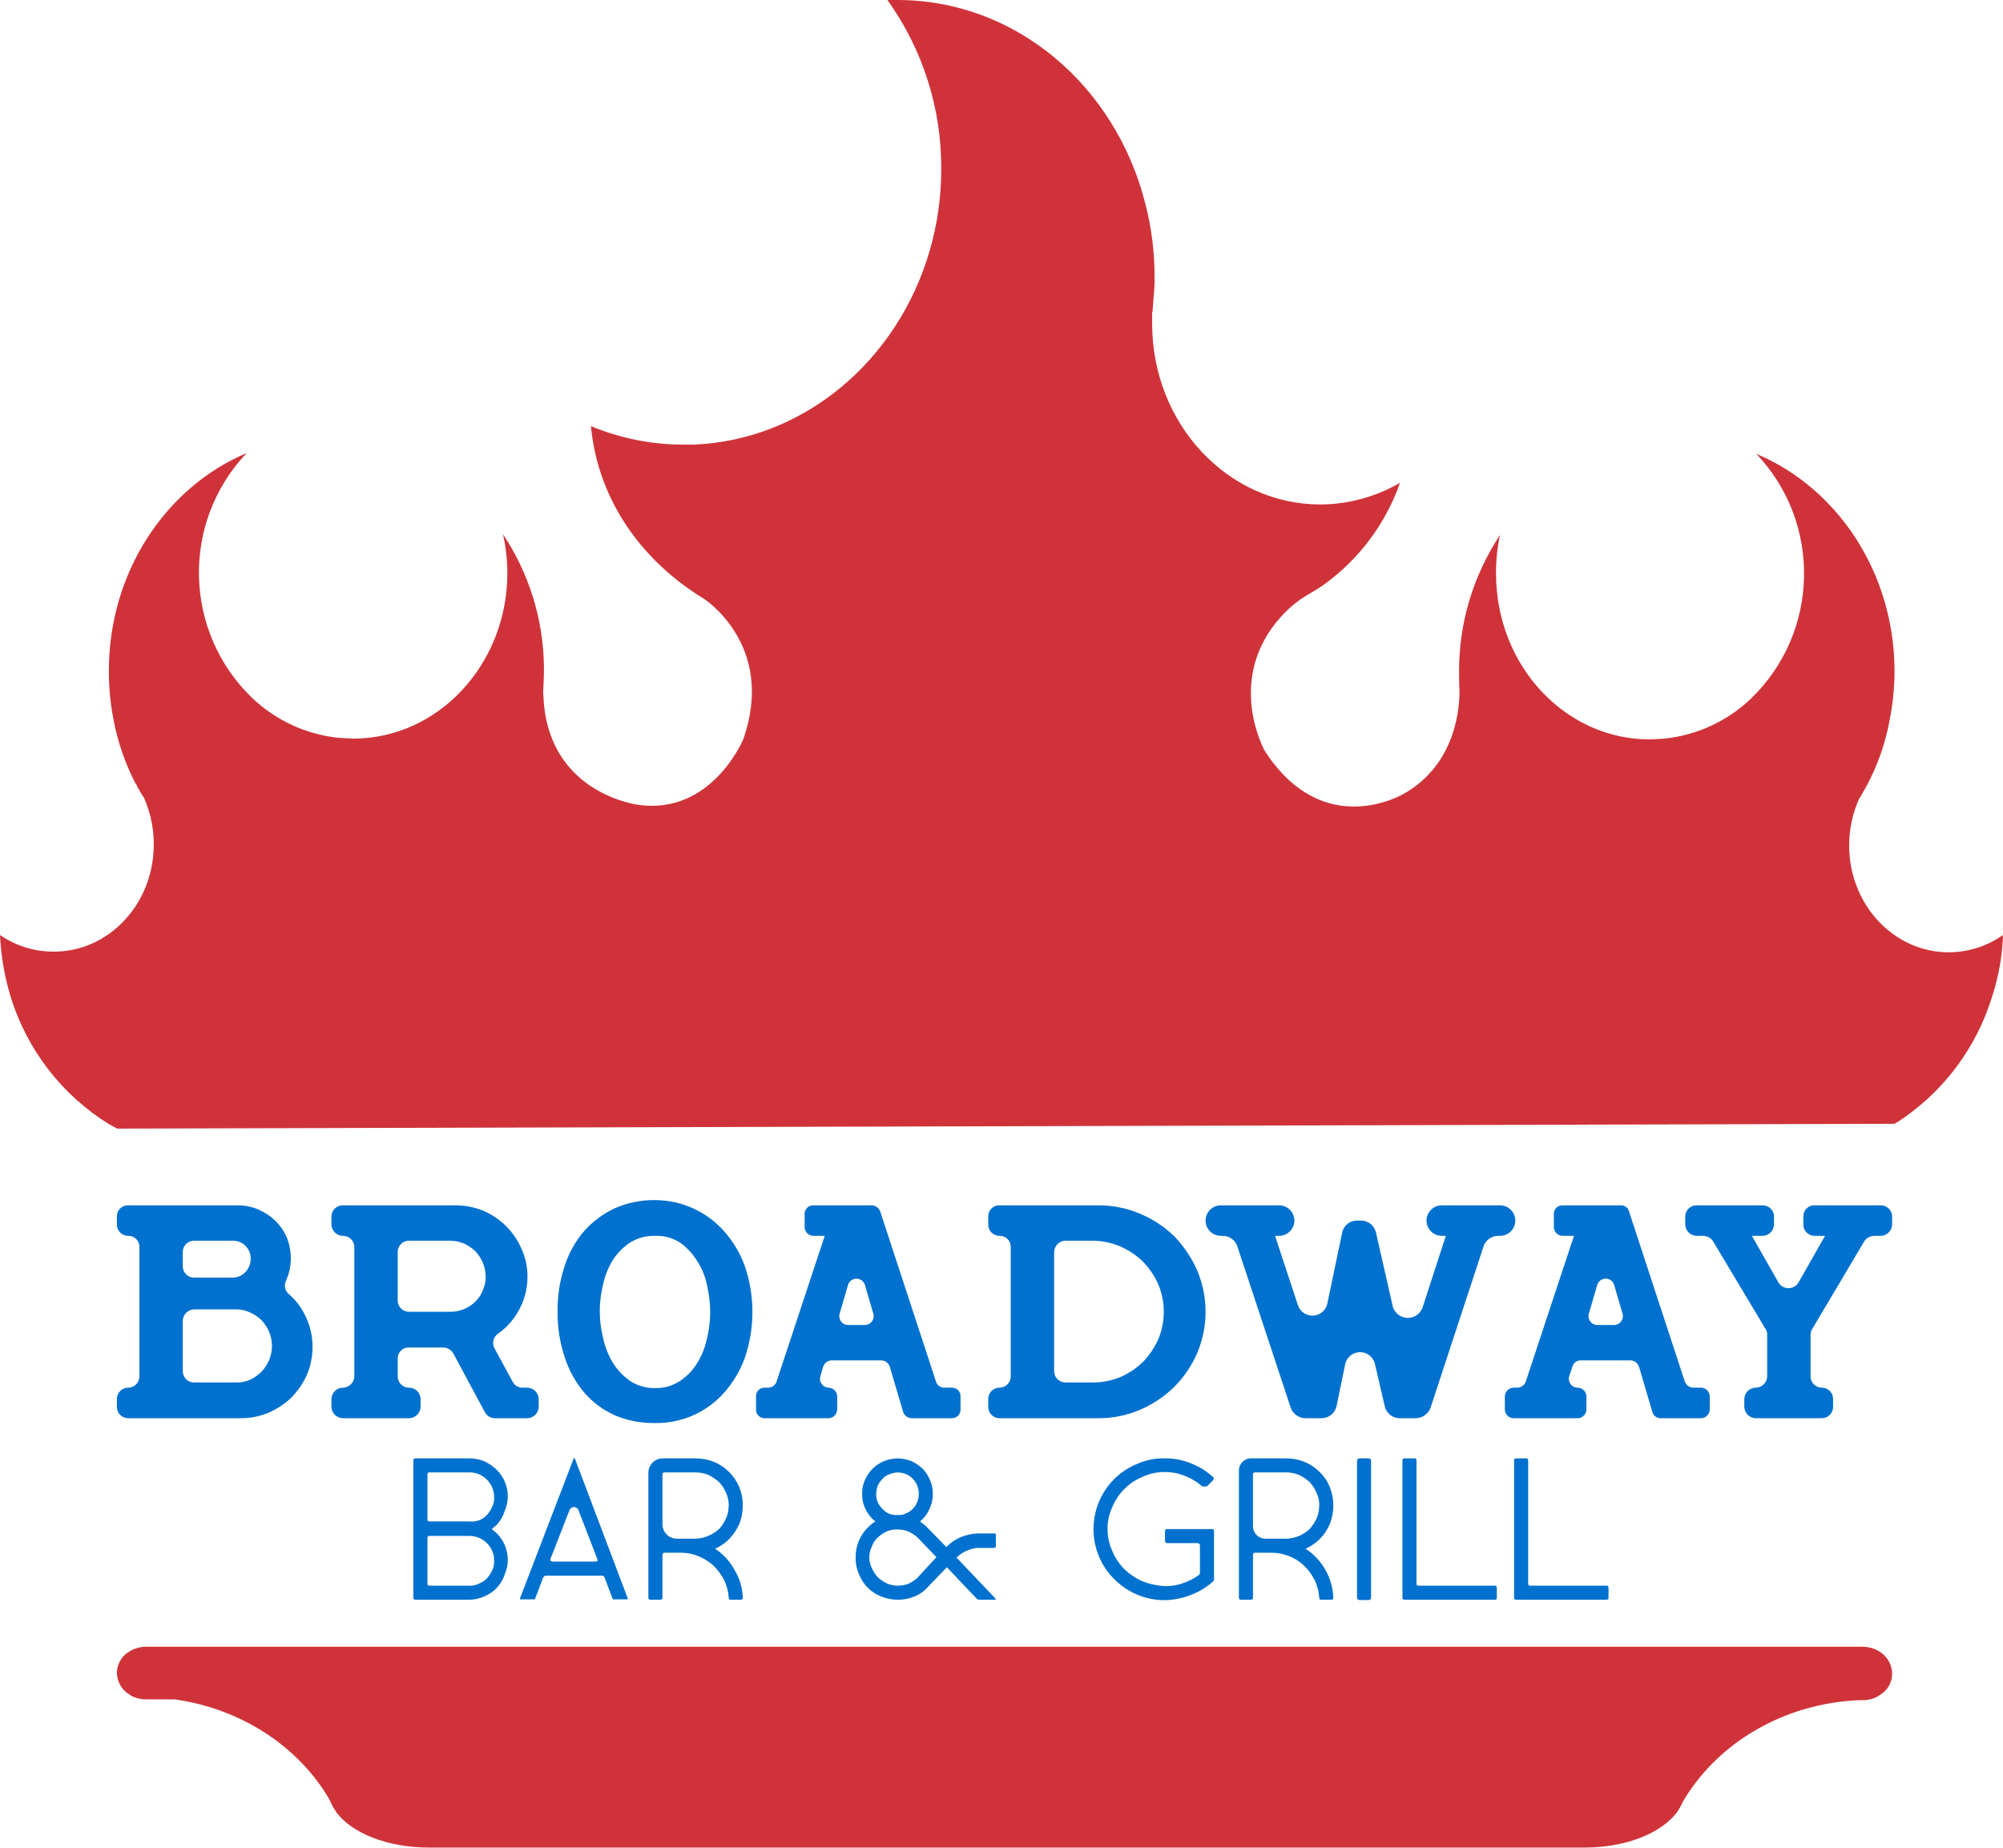
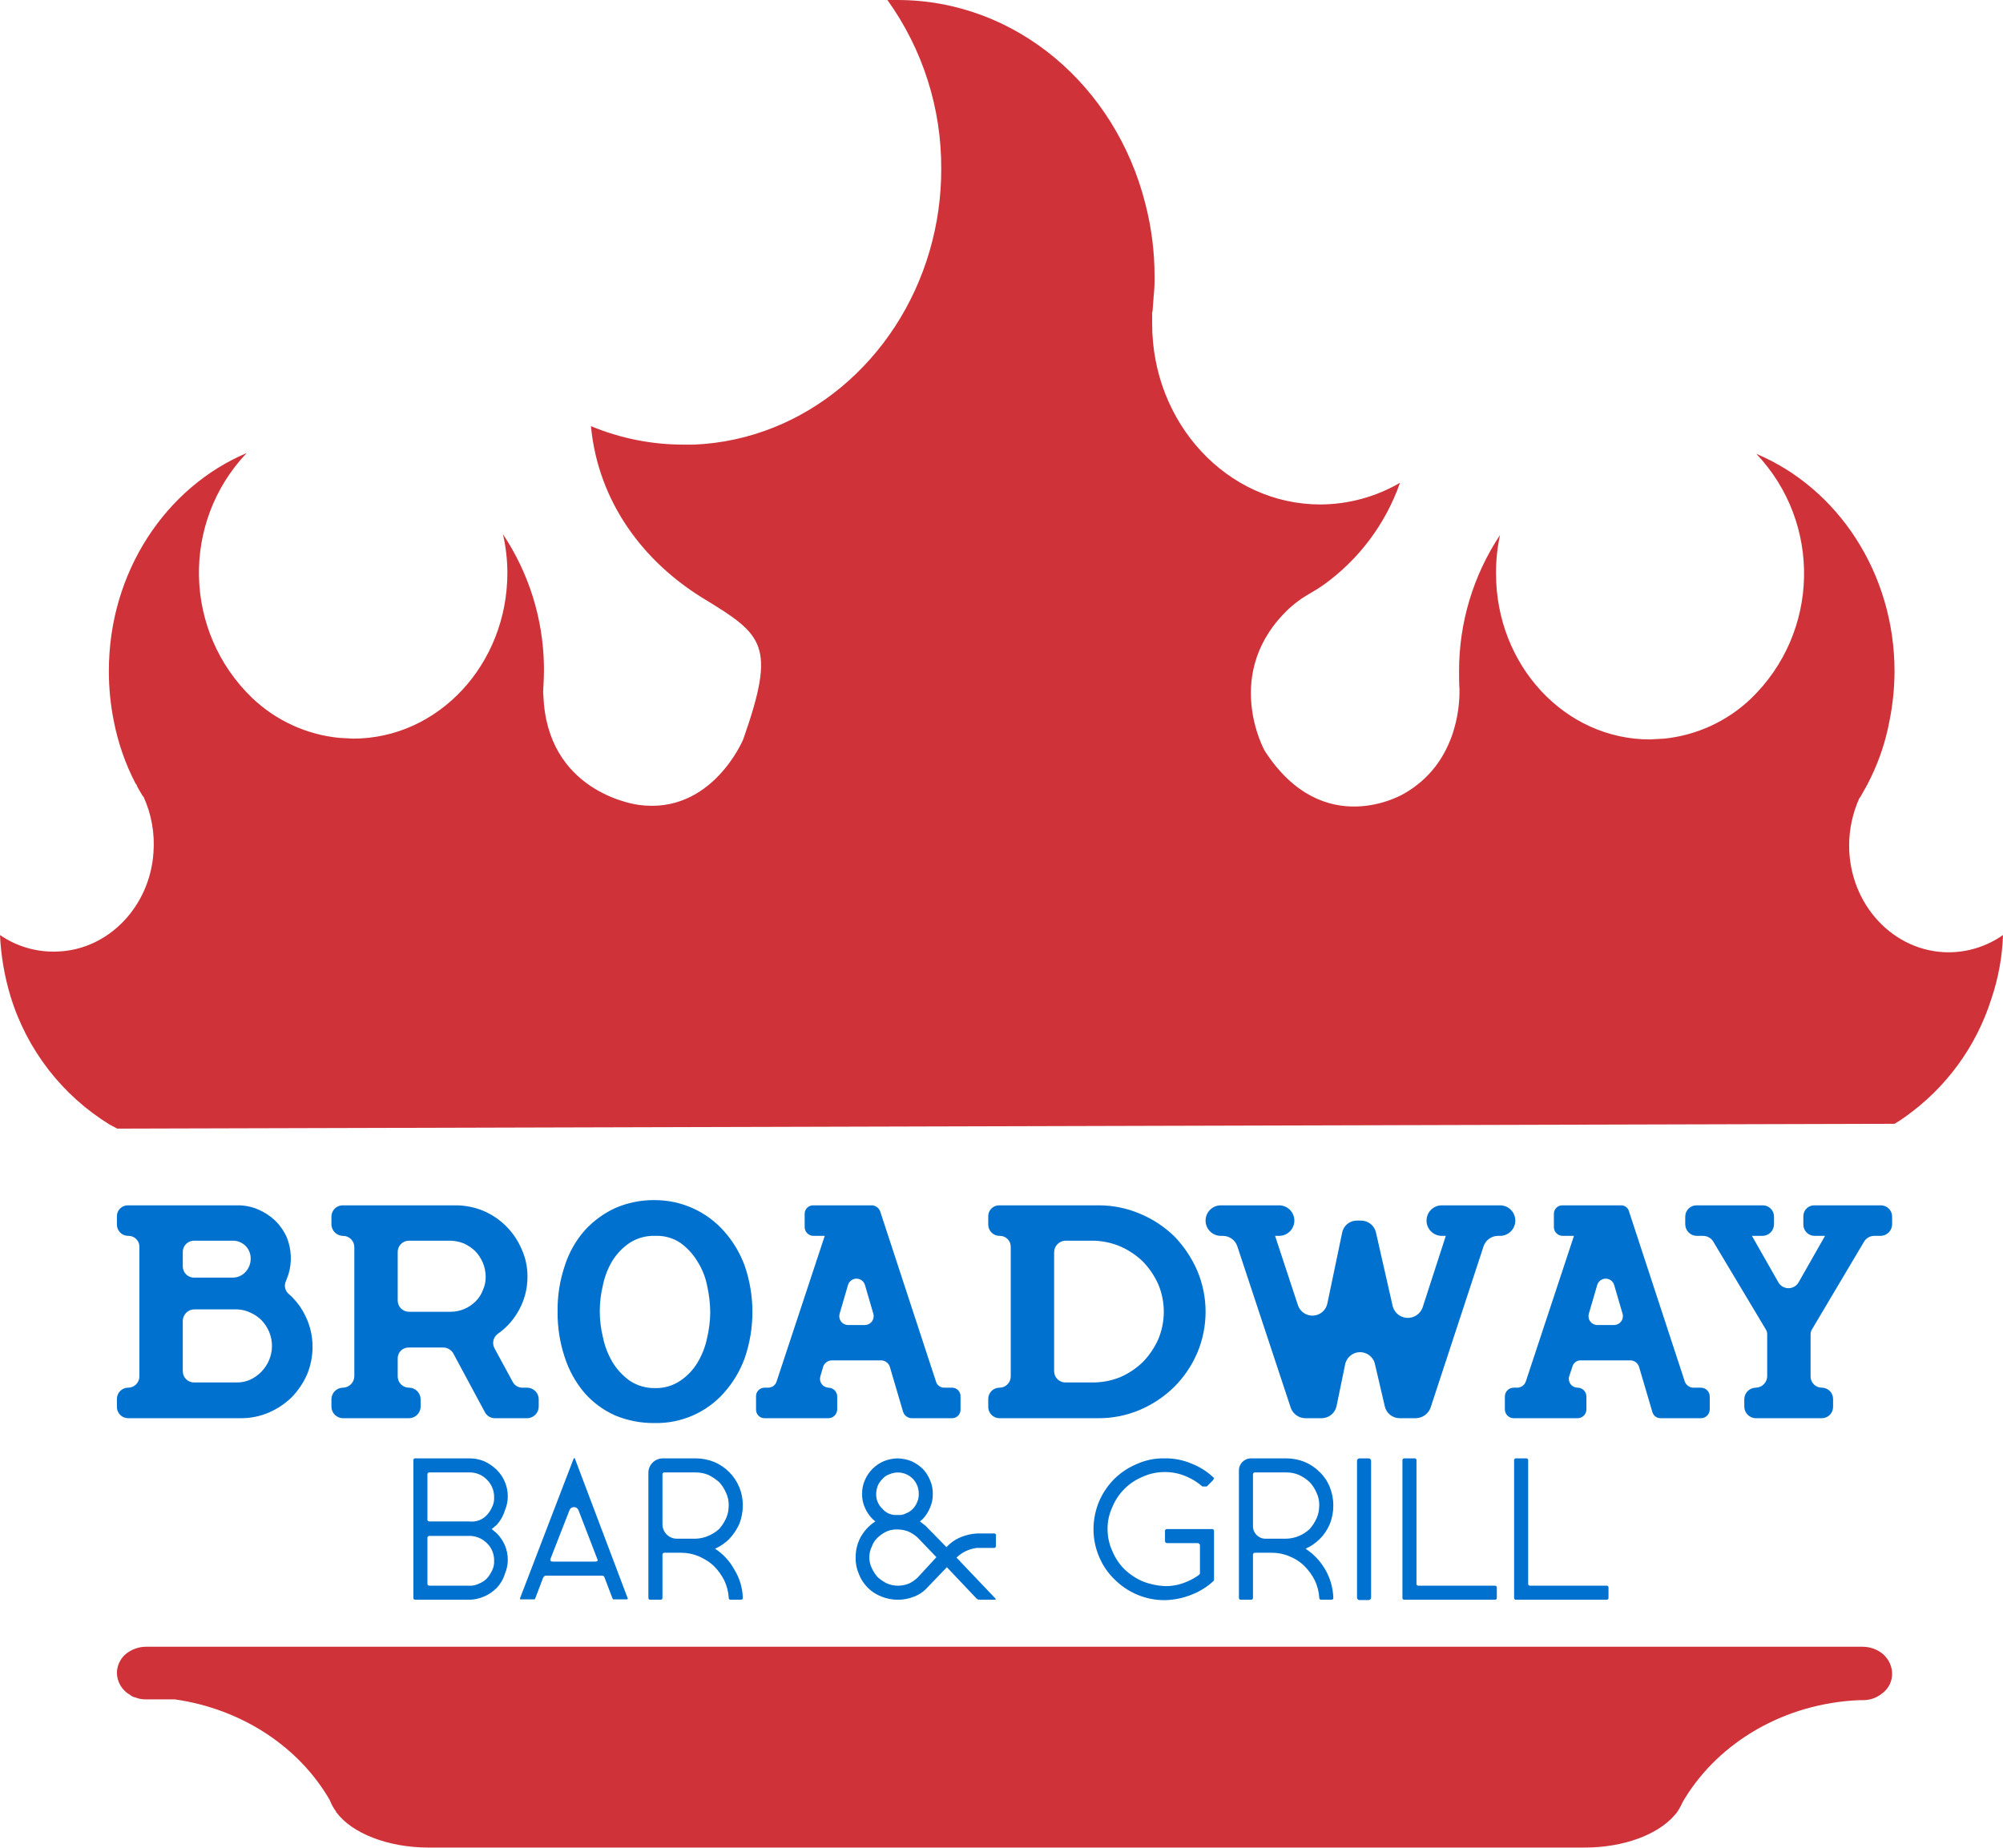
- <svg xmlns="http://www.w3.org/2000/svg" id="Layer_1" data-name="Layer 1" viewBox="0 0 498.6 460">
-   <path d="M463.6,410H36.5a8,8,0,0,0-5.3,1.9,6.3,6.3,0,0,0-2.1,4.7,6.4,6.4,0,0,0,3.3,5.4,2.7,2.7,0,0,0,1.2.6,7.1,7.1,0,0,0,2.9.5h7c16.8,2.4,31,11.9,38.6,25.1a11.8,11.8,0,0,0,1.6,2.9v.2h.1c3.8,5.1,12.7,8.7,22.9,8.7H394.4c9.8,0,18.2-3.2,22.4-8l.6-.7a18.2,18.2,0,0,0,1.5-2.7l.6-1h0c8.6-13.9,24.7-23.5,43.3-24.3h.8a7.4,7.4,0,0,0,4.4-1.3h0l.8-.6a6,6,0,0,0,2.2-4.6C471,412.9,467.7,410,463.6,410Z" fill="#cf3339" />
-   <path d="M125.7,376a8.7,8.7,0,0,0,.7-3.2,9.3,9.3,0,0,0-2.8-6.9,11.3,11.3,0,0,0-3.1-2.1,9.4,9.4,0,0,0-3.7-.7H103.5a.5.5,0,0,0-.6.6v34.1c0,.4.2.5.6.5h13.3a9.9,9.9,0,0,0,6.8-2.9,9,9,0,0,0,2.1-3.6,8.7,8.7,0,0,0,.7-3.3,9,9,0,0,0-.7-3.7,9.5,9.5,0,0,0-2.1-3.1l-1.2-1,1.2-1A9.5,9.5,0,0,0,125.7,376ZM123,388.6a4.7,4.7,0,0,1-.5,2.4,8.6,8.6,0,0,1-1.3,2,5.8,5.8,0,0,1-2,1.3,4.7,4.7,0,0,1-2.4.5H107c-.4,0-.6-.1-.6-.5V382.8a.5.5,0,0,1,.6-.4h10.1a6.2,6.2,0,0,1,4.1,1.8A5.9,5.9,0,0,1,123,388.6Zm-.5-13.4a6.9,6.9,0,0,1-1.3,2,5,5,0,0,1-1.9,1.3,5.2,5.2,0,0,1-2.5.3H107a.5.5,0,0,1-.6-.6v-11a.5.5,0,0,1,.6-.6h9.8a5.9,5.9,0,0,1,4.4,1.8,6,6,0,0,1,1.8,4.4A4.7,4.7,0,0,1,122.5,375.2Z" fill="#0071ce" />
-   <path d="M143.2,363.4c-.1-.5-.3-.5-.5,0l-13.2,34.4c-.1.2-.1.3,0,.4h3.6c.1-.1.1-.2.2-.4l1.9-5c.2-.3.4-.5.6-.5h14.1a.6.6,0,0,1,.6.5l1.9,5,.2.4h3.5c.2-.1.2-.2.1-.4Zm4.9,25.4H137.6q-.7,0-.6-.6l4.8-12.3a1.2,1.2,0,0,1,2.2.1l4.7,12.2Q149,388.8,148.1,388.8Z" fill="#0071ce" />
-   <path d="M184,379.5a12.3,12.3,0,0,0,.9-4.7,11.5,11.5,0,0,0-3.4-8.3,11.5,11.5,0,0,0-3.7-2.5,12.3,12.3,0,0,0-4.7-.9H165a3.6,3.6,0,0,0-3.6,3.6v31.1c0,.4.2.5.6.5h2.3c.4,0,.6-.1.6-.5V387a.5.5,0,0,1,.6-.4h4.1a11.2,11.2,0,0,1,4.4.9l.8.4a11.5,11.5,0,0,1,2.9,2,13.8,13.8,0,0,1,2.6,3.6,11.8,11.8,0,0,1,1.1,4.3c0,.4.2.5.6.5h2.3c.4,0,.6-.1.6-.5a14,14,0,0,0-2.1-7,14.2,14.2,0,0,0-4.8-5.2,12.1,12.1,0,0,0,3.5-2.4A13.4,13.4,0,0,0,184,379.5Zm-2.7-3.4h0a7.6,7.6,0,0,1-.6,2,10.6,10.6,0,0,1-1.7,2.6,9.5,9.5,0,0,1-2.7,1.7,8.3,8.3,0,0,1-3.2.7h-4.6a3.6,3.6,0,0,1-3.6-3.6V367a.5.5,0,0,1,.6-.4h7.6a8.3,8.3,0,0,1,3.2.6A12.7,12.7,0,0,1,179,369a9,9,0,0,1,1.7,2.6,7.1,7.1,0,0,1,.7,3.2C181.4,375.3,181.3,375.7,181.3,376.1Z" fill="#0071ce" />
-   <path d="M247.3,381.8h-4.1a12.1,12.1,0,0,0-4,.9,10.1,10.1,0,0,0-3.6,2.5l-4.7-4.8a4.3,4.3,0,0,0-1-.9l-.9-.7.7-.6a9,9,0,0,0,1.8-2.8,8,8,0,0,0,.7-3.4,8.1,8.1,0,0,0-.7-3.5,9,9,0,0,0-1.8-2.8,10.7,10.7,0,0,0-2.8-1.9,10.4,10.4,0,0,0-3.5-.7,9.8,9.8,0,0,0-3.4.7,9,9,0,0,0-4.7,4.7,8.1,8.1,0,0,0-.7,3.5,8,8,0,0,0,.7,3.4,9.2,9.2,0,0,0,1.9,2.8l.7.6a10.9,10.9,0,0,0-3.6,3.8,10.3,10.3,0,0,0-1.3,5.2,9.4,9.4,0,0,0,.8,4.1,9.7,9.7,0,0,0,5.6,5.6,10.9,10.9,0,0,0,8.2,0,8.6,8.6,0,0,0,3.3-2.3l4.8-5,7.2,7.6a1.2,1.2,0,0,0,1,.5h3.9c.1,0,.1-.2-.1-.4l-9.6-10.1a8.7,8.7,0,0,1,2.3-1.6,9.2,9.2,0,0,1,2.7-.8h4.2a.5.5,0,0,0,.6-.6v-2.3A.5.5,0,0,0,247.3,381.8Zm-28.8-11.9a5.2,5.2,0,0,1,1.2-1.7,3.6,3.6,0,0,1,1.6-1.1,5.2,5.2,0,0,1,7.4,4.9,4.5,4.5,0,0,1-.4,2,5,5,0,0,1-1.1,1.7,4.5,4.5,0,0,1-1.7,1.1,3.3,3.3,0,0,1-1.7.4h-.7a4.3,4.3,0,0,1-3.4-1.5,4.9,4.9,0,0,1-1.6-3.7A6.5,6.5,0,0,1,218.5,369.9Zm9.9,22.9a8.6,8.6,0,0,1-2.2,1.5,7.6,7.6,0,0,1-2.7.5,6.7,6.7,0,0,1-2.8-.6,10.7,10.7,0,0,1-2.2-1.5,9.1,9.1,0,0,1-1.5-2.3,6,6,0,0,1-.6-2.7,5.8,5.8,0,0,1,.6-2.6,5.5,5.5,0,0,1,1.4-2.2,8,8,0,0,1,2.1-1.5,5.8,5.8,0,0,1,2.6-.6h.3a7.6,7.6,0,0,1,2.7.5,9.1,9.1,0,0,1,2.3,1.5l4.7,4.9Z" fill="#0071ce" />
-   <path d="M301.6,380.7h-11a.5.5,0,0,0-.6.6v2.4c0,.3.2.5.6.5h7.5a.6.6,0,0,1,.6.5v7.1c0,.1-.3.4-.8.7a14.2,14.2,0,0,1-2.7,1.4,12.9,12.9,0,0,1-5.3,1,16.9,16.9,0,0,1-5.5-1.2,15.4,15.4,0,0,1-4.5-3,13.7,13.7,0,0,1-3-4.5,13,13,0,0,1-1.2-5.5,12.6,12.6,0,0,1,1.2-5.5,13.8,13.8,0,0,1,7.5-7.5,13,13,0,0,1,5.5-1.2,13.3,13.3,0,0,1,5.4,1.1,14.4,14.4,0,0,1,4,2.5h1.1l1.5-1.5q.5-.6,0-.9a16.9,16.9,0,0,0-5.3-3.3,16.3,16.3,0,0,0-6.7-1.3,15.8,15.8,0,0,0-6.9,1.4,17.6,17.6,0,0,0-5.6,3.7,17.9,17.9,0,0,0-3.8,5.6,18.1,18.1,0,0,0-1.4,6.9,17.4,17.4,0,0,0,1.4,6.9,16.8,16.8,0,0,0,3.8,5.6A17.9,17.9,0,0,0,283,397a17.4,17.4,0,0,0,6.9,1.4,18.7,18.7,0,0,0,6.8-1.4,16.9,16.9,0,0,0,5.3-3.3.5.5,0,0,0,.2-.4v-12A.5.5,0,0,0,301.6,380.7Z" fill="#0071ce" />
-   <path d="M331,379.5a12.3,12.3,0,0,0,.9-4.7,12.2,12.2,0,0,0-.9-4.6,10.5,10.5,0,0,0-2.5-3.7,11.5,11.5,0,0,0-3.7-2.5,12.2,12.2,0,0,0-4.6-.9h-8.8a3,3,0,0,0-3,3v31.7c0,.4.2.5.6.5h2.3c.4,0,.6-.1.6-.5V387a.5.5,0,0,1,.6-.4h4.1a10.8,10.8,0,0,1,4.4.9l.9.4a11,11,0,0,1,2.8,2,13.8,13.8,0,0,1,2.6,3.6,11.8,11.8,0,0,1,1.1,4.3c0,.4.2.5.6.5h2.3c.4,0,.6-.1.6-.5a15,15,0,0,0-2-7,15.3,15.3,0,0,0-4.9-5.2,12.1,12.1,0,0,0,3.5-2.4A11.5,11.5,0,0,0,331,379.5Zm-2.7-3.4h0a7.6,7.6,0,0,1-.6,2,10.6,10.6,0,0,1-1.7,2.6,9,9,0,0,1-2.6,1.7,8.8,8.8,0,0,1-3.2.7H315a3.1,3.1,0,0,1-3.1-3.1V367a.5.5,0,0,1,.6-.4h7.7a7.8,7.8,0,0,1,3.1.6A10.6,10.6,0,0,1,326,369a9,9,0,0,1,1.7,2.6,7.1,7.1,0,0,1,.7,3.2C328.4,375.3,328.3,375.7,328.3,376.1Z" fill="#0071ce" />
-   <rect x="337.8" y="363.1" width="3.5" height="35.27" rx="0.6" ry="0.6" fill="#0071ce" />
-   <path d="M372,394.8H353.2a.5.5,0,0,1-.6-.6V363.7a.5.5,0,0,0-.6-.6h-2.3a.5.5,0,0,0-.6.6v34.1c0,.4.2.5.6.5H372c.4,0,.6-.1.6-.5v-2.4A.5.5,0,0,0,372,394.8Z" fill="#0071ce" />
-   <path d="M399.8,394.8H381a.5.5,0,0,1-.6-.6V363.7a.5.5,0,0,0-.6-.6h-2.3a.5.5,0,0,0-.6.6v34.1c0,.4.2.5.6.5h22.3c.4,0,.6-.1.6-.5v-2.4A.5.5,0,0,0,399.8,394.8Z" fill="#0071ce" />
-   <path d="M71.8,322.1a2.7,2.7,0,0,1-.6-3.2l.6-1.6a13.9,13.9,0,0,0-.4-9.2,13.7,13.7,0,0,0-2.9-4.2,14.5,14.5,0,0,0-4.3-2.8,12.7,12.7,0,0,0-5.2-1H31.9a2.7,2.7,0,0,0-2.8,2.8v1.9a2.8,2.8,0,0,0,2.8,2.9,2.7,2.7,0,0,1,2.8,2.8v32.2a2.8,2.8,0,0,1-2.8,2.8,2.8,2.8,0,0,0-2.8,2.8v1.9a2.8,2.8,0,0,0,2.8,2.9H60a17.4,17.4,0,0,0,6.9-1.4,19,19,0,0,0,5.7-3.8,19.8,19.8,0,0,0,3.8-5.6,18.1,18.1,0,0,0,1.4-6.9,17.4,17.4,0,0,0-2.1-8.4A16.9,16.9,0,0,0,71.8,322.1ZM45.5,311.7a2.8,2.8,0,0,1,2.9-2.8h9.5a4.4,4.4,0,0,1,4.5,4.5,4.8,4.8,0,0,1-1.3,3.3,4.3,4.3,0,0,1-3.2,1.4H48.4a2.8,2.8,0,0,1-2.9-2.8ZM67,338.6a9.7,9.7,0,0,1-1.9,2.9,9.5,9.5,0,0,1-2.8,2,8,8,0,0,1-3.4.7H48.4a2.8,2.8,0,0,1-2.9-2.8V328.8a2.9,2.9,0,0,1,2.9-2.8H58.9a8.1,8.1,0,0,1,3.4.8,9.2,9.2,0,0,1,2.8,1.9,9.7,9.7,0,0,1,1.9,2.9,9.1,9.1,0,0,1,0,7Z" fill="#0071ce" />
-   <path d="M131.3,345.5h-1.2a2.7,2.7,0,0,1-2.5-1.5l-4.5-8.3a2.8,2.8,0,0,1,.8-3.6,16.8,16.8,0,0,0,4.8-5.1,17,17,0,0,0,2.6-9.2,16.2,16.2,0,0,0-1.5-6.9,18,18,0,0,0-9.4-9.4,18.1,18.1,0,0,0-6.9-1.4H85.4a2.8,2.8,0,0,0-2.9,2.8v1.9a2.9,2.9,0,0,0,2.9,2.9,2.8,2.8,0,0,1,2.8,2.8v32.2a2.9,2.9,0,0,1-2.8,2.8,2.9,2.9,0,0,0-2.9,2.8v1.9a2.9,2.9,0,0,0,2.9,2.9h16.4a2.9,2.9,0,0,0,2.9-2.9v-1.9a2.9,2.9,0,0,0-2.9-2.8,2.8,2.8,0,0,1-2.8-2.8v-4.4a2.7,2.7,0,0,1,2.8-2.8h8.5a2.9,2.9,0,0,1,2.5,1.4l7.9,14.7a2.8,2.8,0,0,0,2.5,1.5h8.1a2.9,2.9,0,0,0,2.8-2.9v-1.9A2.9,2.9,0,0,0,131.3,345.5Zm-11.1-24.3a7.5,7.5,0,0,1-1.8,2.8,8.8,8.8,0,0,1-6.3,2.6H101.8a2.8,2.8,0,0,1-2.8-2.8v-12a2.8,2.8,0,0,1,2.8-2.9h10.3a9.8,9.8,0,0,1,3.4.7,10.7,10.7,0,0,1,2.8,1.9,9.7,9.7,0,0,1,1.9,2.9,9.4,9.4,0,0,1,.7,3.4A7.7,7.7,0,0,1,120.2,321.2Z" fill="#0071ce" />
-   <path d="M180.2,306.5a23,23,0,0,0-17.3-7.7,23.8,23.8,0,0,0-9.8,2,23.5,23.5,0,0,0-7.6,5.6,24.6,24.6,0,0,0-4.9,8.7,34.1,34.1,0,0,0-1.8,11.4,34.7,34.7,0,0,0,1.8,11.5,26,26,0,0,0,4.9,8.8,22.1,22.1,0,0,0,7.6,5.6,24.6,24.6,0,0,0,9.9,1.9,22.4,22.4,0,0,0,17.2-7.5,26.9,26.9,0,0,0,5.2-8.7,35.5,35.5,0,0,0,0-22.9A26.9,26.9,0,0,0,180.2,306.5ZM176,333.2a19.4,19.4,0,0,1-2.4,6.1,14.2,14.2,0,0,1-4.3,4.5,10.7,10.7,0,0,1-6.3,1.8,11,11,0,0,1-6.2-1.8,15.8,15.8,0,0,1-4.3-4.6,20,20,0,0,1-2.4-6.2,27.2,27.2,0,0,1,0-13.1,19.4,19.4,0,0,1,2.4-6.1,15.1,15.1,0,0,1,4.3-4.4,11.1,11.1,0,0,1,6.4-1.7,10.4,10.4,0,0,1,6.1,1.7,15.1,15.1,0,0,1,4.2,4.5A17.4,17.4,0,0,1,176,320a31.6,31.6,0,0,1,.8,6.8A29.5,29.5,0,0,1,176,333.2Z" fill="#0071ce" />
-   <path d="M292.3,307.8a27.3,27.3,0,0,0-8.5-5.6,26.1,26.1,0,0,0-10.4-2.1H248.8a2.7,2.7,0,0,0-2.8,2.8v1.9a2.8,2.8,0,0,0,2.8,2.9,2.7,2.7,0,0,1,2.8,2.8v32.2a2.8,2.8,0,0,1-2.8,2.8,2.8,2.8,0,0,0-2.8,2.8v1.9a2.8,2.8,0,0,0,2.8,2.9h24.6a26.1,26.1,0,0,0,10.4-2.1,27.6,27.6,0,0,0,8.5-5.7,27.1,27.1,0,0,0,5.7-8.4,26.3,26.3,0,0,0,0-20.6A28.8,28.8,0,0,0,292.3,307.8Zm-4,25.7a19.8,19.8,0,0,1-3.8,5.6,19,19,0,0,1-5.7,3.8,18,18,0,0,1-6.9,1.3h-6.7a2.8,2.8,0,0,1-2.8-2.8V311.8a2.9,2.9,0,0,1,2.8-2.9h6.7a18.1,18.1,0,0,1,6.9,1.4,19,19,0,0,1,5.7,3.8,19.8,19.8,0,0,1,3.8,5.6,17.7,17.7,0,0,1,0,13.8Z" fill="#0071ce" />
-   <path d="M377.2,303.9h0a3.8,3.8,0,0,0-3.8-3.8H358.9a3.8,3.8,0,0,0-3.8,3.8h0a3.8,3.8,0,0,0,3.8,3.8h1l-5.8,17.9a3.9,3.9,0,0,1-7.4-.3l-4.2-18.5a3.8,3.8,0,0,0-3.7-2.9h-1a3.7,3.7,0,0,0-3.7,3l-3.7,17.7a3.8,3.8,0,0,1-7.3.4l-5.7-17.3h1a3.8,3.8,0,0,0,3.8-3.8h0a3.8,3.8,0,0,0-3.8-3.8H303.9a3.8,3.8,0,0,0-3.8,3.8h0a3.8,3.8,0,0,0,3.8,3.8h.5a3.8,3.8,0,0,1,3.6,2.6l13.3,40.2a3.9,3.9,0,0,0,3.6,2.6H329a3.8,3.8,0,0,0,3.7-3l2.1-10.2a3.8,3.8,0,0,1,7.5-.1l2.4,10.3a3.8,3.8,0,0,0,3.7,3h4a4,4,0,0,0,3.7-2.6l13.2-40.2a3.8,3.8,0,0,1,3.6-2.6h.5A3.8,3.8,0,0,0,377.2,303.9Z" fill="#0071ce" />
-   <path d="M423.4,345.5h-1.9a2.3,2.3,0,0,1-2.1-1.5l-13.9-42.4a2,2,0,0,0-2-1.5H389a2.1,2.1,0,0,0-2.2,2.1v3.3a2.2,2.2,0,0,0,2.2,2.2h2.8l-12,36.3a2.3,2.3,0,0,1-2.1,1.5h-.9a2.2,2.2,0,0,0-2.2,2.2v3.2a2.2,2.2,0,0,0,2.2,2.2h15.9a2.2,2.2,0,0,0,2.2-2.2v-3.2a2.2,2.2,0,0,0-2.2-2.2,2.2,2.2,0,0,1-2.1-2.8l.8-2.4a2.1,2.1,0,0,1,2-1.6h12.5a2.3,2.3,0,0,1,2.1,1.6l3.3,11.2a2.1,2.1,0,0,0,2,1.6h10.1a2.2,2.2,0,0,0,2.2-2.2v-3.2A2.2,2.2,0,0,0,423.4,345.5Zm-21.6-15.6h-4.2a2.2,2.2,0,0,1-2.1-2.8l2.1-7.2a2.2,2.2,0,0,1,4.2,0l2.1,7.2A2.2,2.2,0,0,1,401.8,329.9Z" fill="#0071ce" />
-   <path d="M237,345.5h-2a2.1,2.1,0,0,1-2-1.5l-13.9-42.4a2.3,2.3,0,0,0-2.1-1.5H202.5a2.1,2.1,0,0,0-2.2,2.1v3.3a2.2,2.2,0,0,0,2.2,2.2h2.8l-12,36.3a2.2,2.2,0,0,1-2.1,1.5h-.9a2.1,2.1,0,0,0-2.1,2.2v3.2a2.1,2.1,0,0,0,2.1,2.2h15.9a2.2,2.2,0,0,0,2.2-2.2v-3.2a2.2,2.2,0,0,0-2.2-2.2,2.2,2.2,0,0,1-2-2.8l.7-2.4a2.3,2.3,0,0,1,2.1-1.6h12.4a2.3,2.3,0,0,1,2.1,1.6l3.3,11.2a2.3,2.3,0,0,0,2.1,1.6H237a2.1,2.1,0,0,0,2.1-2.2v-3.2A2.1,2.1,0,0,0,237,345.5Zm-21.7-15.6h-4.2a2.2,2.2,0,0,1-2.1-2.8l2.1-7.2a2.2,2.2,0,0,1,4.2,0l2.1,7.2A2.2,2.2,0,0,1,215.3,329.9Z" fill="#0071ce" />
-   <path d="M468.2,300.1H451.7a2.7,2.7,0,0,0-2.8,2.8v1.9a2.8,2.8,0,0,0,2.8,2.9h2.6l-6.6,11.6a2.9,2.9,0,0,1-5,0l-6.6-11.6h2.7a2.9,2.9,0,0,0,2.8-2.9v-1.9a2.8,2.8,0,0,0-2.8-2.8H422.3a2.8,2.8,0,0,0-2.8,2.8v1.9a2.9,2.9,0,0,0,2.8,2.9h1.6a3,3,0,0,1,2.5,1.3l13.1,21.9a2.3,2.3,0,0,1,.4,1.4v10.4a2.9,2.9,0,0,1-2.8,2.8h0a2.9,2.9,0,0,0-2.9,2.8v1.9a2.9,2.9,0,0,0,2.9,2.9h16.4a2.8,2.8,0,0,0,2.8-2.9v-1.9a2.8,2.8,0,0,0-2.8-2.8,2.8,2.8,0,0,1-2.8-2.8V332.3a2.3,2.3,0,0,1,.4-1.4l13-21.9a3,3,0,0,1,2.5-1.3h1.6a2.9,2.9,0,0,0,2.8-2.9v-1.9A2.8,2.8,0,0,0,468.2,300.1Z" fill="#0071ce" />
-   <path d="M498.6,232.8a23.6,23.6,0,0,1-13.5,4.3c-13.7,0-24.8-11.9-24.8-26.6a28.8,28.8,0,0,1,2.6-11.9h.1l1.8-3.2h0l.9-1.8a55.4,55.4,0,0,0,4.6-13.9,63.8,63.8,0,0,0,1.3-12.5c0-24.6-14.2-45.7-34.4-54.2h0a43.3,43.3,0,0,1-1.4,61,36.7,36.7,0,0,1-21.5,9.9h0l-3.6.2c-21.2,0-38.3-18.5-38.3-41.3a43.4,43.4,0,0,1,1-9.6h0a61.1,61.1,0,0,0-10.2,34c0,1.5,0,3,.1,4.4.1,4.4-.8,18.6-13.8,26,0,0-20,12.1-34.7-10.7,0,0-10.9-19.5,6.2-35.5a31.5,31.5,0,0,1,2.9-2.3c1.8-1.2,3.8-2.2,5.6-3.5h0a52.8,52.8,0,0,0,19-25.4h0a39.7,39.7,0,0,1-19.8,5.4c-23.2,0-41.9-20.2-41.9-45V78a1.1,1.1,0,0,1,.1-.5l.3-4h0a37,37,0,0,0,.2-4.7,71.8,71.8,0,0,0-2.3-18.1C277.7,21.4,252.9,0,223.4,0h-2.5a71.5,71.5,0,0,1,13.4,42,72.5,72.5,0,0,1-2.9,20.5c-7.9,27.1-31,47-58.6,48.2h-2.5a60,60,0,0,1-23.2-4.6h0c1.8,18.9,13.1,33.8,28,42.9h0s18.2,11.5,9.9,35.1c0,0-7.8,18.8-26,16.3,0,0-21.5-2.5-23.6-25.1,0,0-.1-1.3-.2-3h0c.1-1.8.2-3.6.2-5.4v-1.2h0A60.9,60.9,0,0,0,125.2,133h0a43.5,43.5,0,0,1,1.1,9.6c0,22.8-17.2,41.3-38.4,41.3l-3.6-.2a36.7,36.7,0,0,1-21.5-9.9,43.3,43.3,0,0,1-1.4-61h0c-20.1,8.5-34.3,29.6-34.3,54.2a62.8,62.8,0,0,0,1.2,12.4h0a57.9,57.9,0,0,0,5.5,15.8h.1a8,8,0,0,0,.8,1.6l.9,1.5h.1a28.5,28.5,0,0,1,2.5,14c-.9,13.4-11.2,24.1-23.7,24.6A23.4,23.4,0,0,1,0,232.8H0A62.8,62.8,0,0,0,2.6,248a57.1,57.1,0,0,0,24.7,32l1.9,1,442.4-1.2,1.3-.8,1.3-.9a57,57,0,0,0,21.5-29.4,55.3,55.3,0,0,0,2.9-15.9Z" fill="#cf3339" />
+ <svg xmlns="http://www.w3.org/2000/svg" viewBox="0 0 498.6 460" width="498.6" height="460">
+   <path fill="#cf3339" d="M463.6 410H36.5a8 8 0 0 0-5.3 1.9 6.3 6.3 0 0 0-2.1 4.7 6.4 6.4 0 0 0 3.3 5.4 2.7 2.7 0 0 0 1.2.6 7.1 7.1 0 0 0 2.9.5h7c16.8 2.4 31 11.9 38.6 25.1a11.8 11.8 0 0 0 1.6 2.9v.2h.1c3.8 5.1 12.7 8.7 22.9 8.7h287.7c9.8 0 18.2-3.2 22.4-8l.6-.7a18.2 18.2 0 0 0 1.5-2.7l.6-1c8.6-13.9 24.7-23.5 43.3-24.3h.8a7.4 7.4 0 0 0 4.4-1.3l.8-.6a6 6 0 0 0 2.2-4.6c0-3.9-3.3-6.8-7.4-6.8z" />
+   <path fill="#0071ce" d="M125.7 376a8.7 8.7 0 0 0 .7-3.2 9.3 9.3 0 0 0-2.8-6.9 11.3 11.3 0 0 0-3.1-2.1 9.4 9.4 0 0 0-3.7-.7h-13.3a.5.5 0 0 0-.6.6v34.1c0 .4.2.5.6.5h13.3a9.9 9.9 0 0 0 6.8-2.9 9 9 0 0 0 2.1-3.6 8.7 8.7 0 0 0 .7-3.3 9 9 0 0 0-.7-3.7 9.5 9.5 0 0 0-2.1-3.1l-1.2-1 1.2-1a9.5 9.5 0 0 0 2.1-3.7zm-2.7 12.6a4.7 4.7 0 0 1-.5 2.4 8.6 8.6 0 0 1-1.3 2 5.8 5.8 0 0 1-2 1.3 4.7 4.7 0 0 1-2.4.5H107c-.4 0-.6-.1-.6-.5v-11.5a.5.5 0 0 1 .6-.4h10.1a6.2 6.2 0 0 1 4.1 1.8 5.9 5.9 0 0 1 1.8 4.4zm-.5-13.4a6.9 6.9 0 0 1-1.3 2 5 5 0 0 1-1.9 1.3 5.2 5.2 0 0 1-2.5.3H107a.5.5 0 0 1-.6-.6v-11a.5.5 0 0 1 .6-.6h9.8a5.9 5.9 0 0 1 4.4 1.8 6 6 0 0 1 1.8 4.4 4.7 4.7 0 0 1-.5 2.4zm20.7-11.8c-.1-.5-.3-.5-.5 0l-13.2 34.4c-.1.2-.1.3 0 .4h3.6c.1-.1.1-.2.2-.4l1.9-5c.2-.3.4-.5.6-.5h14.1a.6.6 0 0 1 .6.5l1.9 5 .2.4h3.5c.2-.1.2-.2.1-.4zm4.9 25.4h-10.5q-.7 0-.6-.6l4.8-12.3a1.2 1.2 0 0 1 2.2.1l4.7 12.2q.3.6-.6.6zm35.9-9.3a12.3 12.3 0 0 0 .9-4.7 11.5 11.5 0 0 0-3.4-8.3 11.5 11.5 0 0 0-3.7-2.5 12.3 12.3 0 0 0-4.7-.9H165a3.6 3.6 0 0 0-3.6 3.6v31.1c0 .4.2.5.6.5h2.3c.4 0 .6-.1.6-.5V387a.5.5 0 0 1 .6-.4h4.1a11.2 11.2 0 0 1 4.4.9l.8.4a11.5 11.5 0 0 1 2.9 2 13.8 13.8 0 0 1 2.6 3.6 11.8 11.8 0 0 1 1.1 4.3c0 .4.2.5.6.5h2.3c.4 0 .6-.1.6-.5a14 14 0 0 0-2.1-7 14.2 14.2 0 0 0-4.8-5.2 12.1 12.1 0 0 0 3.5-2.4 13.4 13.4 0 0 0 2.5-3.7zm-2.7-3.4a7.6 7.6 0 0 1-.6 2 10.6 10.6 0 0 1-1.7 2.6 9.5 9.5 0 0 1-2.7 1.7 8.3 8.3 0 0 1-3.2.7h-4.6a3.6 3.6 0 0 1-3.6-3.6V367a.5.5 0 0 1 .6-.4h7.6a8.3 8.3 0 0 1 3.2.6 12.7 12.7 0 0 1 2.7 1.8 9 9 0 0 1 1.7 2.6 7.1 7.1 0 0 1 .7 3.2c0 .5-.1.9-.1 1.3zm66 5.7h-4.1a12.1 12.1 0 0 0-4 .9 10.1 10.1 0 0 0-3.6 2.5l-4.7-4.8a4.3 4.3 0 0 0-1-.9l-.9-.7.7-.6a9 9 0 0 0 1.8-2.8 8 8 0 0 0 .7-3.4 8.1 8.1 0 0 0-.7-3.5 9 9 0 0 0-1.8-2.8 10.7 10.7 0 0 0-2.8-1.9 10.4 10.4 0 0 0-3.5-.7 9.8 9.8 0 0 0-3.4.7 9 9 0 0 0-4.7 4.7 8.1 8.1 0 0 0-.7 3.5 8 8 0 0 0 .7 3.4 9.2 9.2 0 0 0 1.9 2.8l.7.6a10.9 10.9 0 0 0-3.6 3.8 10.3 10.3 0 0 0-1.3 5.2 9.4 9.4 0 0 0 .8 4.1 9.7 9.7 0 0 0 5.6 5.6 10.9 10.9 0 0 0 8.2 0 8.6 8.6 0 0 0 3.3-2.3l4.8-5 7.2 7.6a1.2 1.2 0 0 0 1 .5h3.9c.1 0 .1-.2-.1-.4l-9.6-10.1a8.7 8.7 0 0 1 2.3-1.6 9.2 9.2 0 0 1 2.7-.8h4.2a.5.5 0 0 0 .6-.6v-2.3a.5.5 0 0 0-.6-.7zm-28.8-11.9a5.2 5.2 0 0 1 1.2-1.7 3.6 3.6 0 0 1 1.6-1.1 5.2 5.2 0 0 1 7.4 4.9 4.5 4.5 0 0 1-.4 2 5 5 0 0 1-1.1 1.7 4.5 4.5 0 0 1-1.7 1.1 3.3 3.3 0 0 1-1.7.4h-.7a4.3 4.3 0 0 1-3.4-1.5 4.9 4.9 0 0 1-1.6-3.7 6.5 6.5 0 0 1 .4-2.1zm9.9 22.9a8.6 8.6 0 0 1-2.2 1.5 7.6 7.6 0 0 1-2.7.5 6.7 6.7 0 0 1-2.8-.6 10.7 10.7 0 0 1-2.2-1.5 9.1 9.1 0 0 1-1.5-2.3 6 6 0 0 1-.6-2.7 5.8 5.8 0 0 1 .6-2.6 5.5 5.5 0 0 1 1.4-2.2 8 8 0 0 1 2.1-1.5 5.8 5.8 0 0 1 2.6-.6h.3a7.6 7.6 0 0 1 2.7.5 9.1 9.1 0 0 1 2.3 1.5l4.7 4.9zm73.2-12.1h-11a.5.5 0 0 0-.6.6v2.4c0 .3.2.5.6.5h7.5a.6.6 0 0 1 .6.5v7.1c0 .1-.3.4-.8.7a14.2 14.2 0 0 1-2.7 1.4 12.9 12.9 0 0 1-5.3 1 16.9 16.9 0 0 1-5.5-1.2 15.4 15.4 0 0 1-4.5-3 13.7 13.7 0 0 1-3-4.5 13 13 0 0 1-1.2-5.5 12.6 12.6 0 0 1 1.2-5.5 13.8 13.8 0 0 1 7.5-7.5 13 13 0 0 1 5.5-1.2 13.3 13.3 0 0 1 5.4 1.1 14.4 14.4 0 0 1 4 2.5h1.1l1.5-1.5q.5-.6 0-.9a16.9 16.9 0 0 0-5.3-3.3 16.3 16.3 0 0 0-6.7-1.3 15.8 15.8 0 0 0-6.9 1.4 17.6 17.6 0 0 0-5.6 3.7 17.9 17.9 0 0 0-3.8 5.6 18.1 18.1 0 0 0-1.4 6.9 17.4 17.4 0 0 0 1.4 6.9 16.8 16.8 0 0 0 3.8 5.6 17.9 17.9 0 0 0 5.6 3.8 17.4 17.4 0 0 0 6.9 1.4 18.7 18.7 0 0 0 6.8-1.4 16.9 16.9 0 0 0 5.3-3.3.5.5 0 0 0 .2-.4v-12a.5.5 0 0 0-.6-.6zm29.4-1.2a12.3 12.3 0 0 0 .9-4.7 12.2 12.2 0 0 0-.9-4.6 10.5 10.5 0 0 0-2.5-3.7 11.5 11.5 0 0 0-3.7-2.5 12.2 12.2 0 0 0-4.6-.9h-8.8a3 3 0 0 0-3 3v31.7c0 .4.2.5.6.5h2.3c.4 0 .6-.1.6-.5V387a.5.5 0 0 1 .6-.4h4.1a10.8 10.8 0 0 1 4.4.9l.9.4a11 11 0 0 1 2.8 2 13.8 13.8 0 0 1 2.6 3.6 11.8 11.8 0 0 1 1.1 4.3c0 .4.2.5.6.5h2.3c.4 0 .6-.1.6-.5a15 15 0 0 0-2-7 15.3 15.3 0 0 0-4.9-5.2 12.1 12.1 0 0 0 3.5-2.4 11.5 11.5 0 0 0 2.5-3.7zm-2.7-3.4a7.6 7.6 0 0 1-.6 2 10.6 10.6 0 0 1-1.7 2.6 9 9 0 0 1-2.6 1.7 8.8 8.8 0 0 1-3.2.7H315a3.1 3.1 0 0 1-3.1-3.1v-13a.5.5 0 0 1 .6-.4h7.7a7.8 7.8 0 0 1 3.1.6 10.6 10.6 0 0 1 2.7 1.8 9 9 0 0 1 1.7 2.6 7.1 7.1 0 0 1 .7 3.2c0 .5-.1.9-.1 1.3z" />
+   <rect width="3.5" height="35.27" x="337.8" y="363.1" fill="#0071ce" rx=".6" ry=".6" />
+   <path fill="#0071ce" d="M372 394.8h-18.8a.5.5 0 0 1-.6-.6v-30.5a.5.5 0 0 0-.6-.6h-2.3a.5.5 0 0 0-.6.6v34.1c0 .4.2.5.6.5H372c.4 0 .6-.1.6-.5v-2.4a.5.5 0 0 0-.6-.6zm27.8 0H381a.5.5 0 0 1-.6-.6v-30.5a.5.5 0 0 0-.6-.6h-2.3a.5.5 0 0 0-.6.6v34.1c0 .4.2.5.6.5h22.3c.4 0 .6-.1.6-.5v-2.4a.5.5 0 0 0-.6-.6zm-328-72.7a2.7 2.7 0 0 1-.6-3.2l.6-1.6a13.9 13.9 0 0 0-.4-9.2 13.7 13.7 0 0 0-2.9-4.2 14.5 14.5 0 0 0-4.3-2.8 12.7 12.7 0 0 0-5.2-1H31.9a2.7 2.7 0 0 0-2.8 2.8v1.9a2.8 2.8 0 0 0 2.8 2.9 2.7 2.7 0 0 1 2.8 2.8v32.2a2.8 2.8 0 0 1-2.8 2.8 2.8 2.8 0 0 0-2.8 2.8v1.9a2.8 2.8 0 0 0 2.8 2.9H60a17.4 17.4 0 0 0 6.9-1.4 19 19 0 0 0 5.7-3.8 19.8 19.8 0 0 0 3.8-5.6 18.1 18.1 0 0 0 1.4-6.9 17.4 17.4 0 0 0-2.1-8.4 16.9 16.9 0 0 0-3.9-4.9zm-26.3-10.4a2.8 2.8 0 0 1 2.9-2.8h9.5a4.4 4.4 0 0 1 4.5 4.5 4.8 4.8 0 0 1-1.3 3.3 4.3 4.3 0 0 1-3.2 1.4h-9.5a2.8 2.8 0 0 1-2.9-2.8zM67 338.6a9.7 9.7 0 0 1-1.9 2.9 9.5 9.5 0 0 1-2.8 2 8 8 0 0 1-3.4.7H48.4a2.8 2.8 0 0 1-2.9-2.8v-12.6a2.9 2.9 0 0 1 2.9-2.8h10.5a8.1 8.1 0 0 1 3.4.8 9.2 9.2 0 0 1 2.8 1.9 9.7 9.7 0 0 1 1.9 2.9 9.1 9.1 0 0 1 0 7zm64.3 6.9h-1.2a2.7 2.7 0 0 1-2.5-1.5l-4.5-8.3a2.8 2.8 0 0 1 .8-3.6 16.8 16.8 0 0 0 4.8-5.1 17 17 0 0 0 2.6-9.2 16.2 16.2 0 0 0-1.5-6.9 18 18 0 0 0-9.4-9.4 18.1 18.1 0 0 0-6.9-1.4H85.4a2.8 2.8 0 0 0-2.9 2.8v1.9a2.9 2.9 0 0 0 2.9 2.9 2.8 2.8 0 0 1 2.8 2.8v32.2a2.9 2.9 0 0 1-2.8 2.8 2.9 2.9 0 0 0-2.9 2.8v1.9a2.9 2.9 0 0 0 2.9 2.9h16.4a2.9 2.9 0 0 0 2.9-2.9v-1.9a2.9 2.9 0 0 0-2.9-2.8 2.8 2.8 0 0 1-2.8-2.8v-4.4a2.7 2.7 0 0 1 2.8-2.8h8.5a2.9 2.9 0 0 1 2.5 1.4l7.9 14.7a2.8 2.8 0 0 0 2.5 1.5h8.1a2.9 2.9 0 0 0 2.8-2.9v-1.9a2.9 2.9 0 0 0-2.8-2.8zm-11.1-24.3a7.5 7.5 0 0 1-1.8 2.8 8.8 8.8 0 0 1-6.3 2.6h-10.3a2.8 2.8 0 0 1-2.8-2.8v-12a2.8 2.8 0 0 1 2.8-2.9h10.3a9.8 9.8 0 0 1 3.4.7 10.7 10.7 0 0 1 2.8 1.9 9.7 9.7 0 0 1 1.9 2.9 9.4 9.4 0 0 1 .7 3.4 7.7 7.7 0 0 1-.7 3.4zm60-14.7a23 23 0 0 0-17.3-7.7 23.8 23.8 0 0 0-9.8 2 23.5 23.5 0 0 0-7.6 5.6 24.6 24.6 0 0 0-4.9 8.7 34.1 34.1 0 0 0-1.8 11.4 34.7 34.7 0 0 0 1.8 11.5 26 26 0 0 0 4.9 8.8 22.1 22.1 0 0 0 7.6 5.6 24.6 24.6 0 0 0 9.9 1.9 22.4 22.4 0 0 0 17.2-7.5 26.9 26.9 0 0 0 5.2-8.7 35.5 35.5 0 0 0 0-22.9 26.9 26.9 0 0 0-5.2-8.7zm-4.2 26.7a19.4 19.4 0 0 1-2.4 6.1 14.2 14.2 0 0 1-4.3 4.5 10.7 10.7 0 0 1-6.3 1.8 11 11 0 0 1-6.2-1.8 15.8 15.8 0 0 1-4.3-4.6 20 20 0 0 1-2.4-6.2 27.2 27.2 0 0 1 0-13.1 19.4 19.4 0 0 1 2.4-6.1 15.1 15.1 0 0 1 4.3-4.4 11.1 11.1 0 0 1 6.4-1.7 10.4 10.4 0 0 1 6.1 1.7 15.1 15.1 0 0 1 4.2 4.5 17.4 17.4 0 0 1 2.5 6.1 31.6 31.6 0 0 1 .8 6.8 29.5 29.5 0 0 1-.8 6.4zm116.3-25.4a27.3 27.3 0 0 0-8.5-5.6 26.1 26.1 0 0 0-10.4-2.1h-24.6a2.7 2.7 0 0 0-2.8 2.8v1.9a2.8 2.8 0 0 0 2.8 2.9 2.7 2.7 0 0 1 2.8 2.8v32.2a2.8 2.8 0 0 1-2.8 2.8 2.8 2.8 0 0 0-2.8 2.8v1.9a2.8 2.8 0 0 0 2.8 2.9h24.6a26.1 26.1 0 0 0 10.4-2.1 27.6 27.6 0 0 0 8.5-5.7 27.1 27.1 0 0 0 5.7-8.4 26.3 26.3 0 0 0 0-20.6 28.8 28.8 0 0 0-5.7-8.5zm-4 25.7a19.8 19.8 0 0 1-3.8 5.6 19 19 0 0 1-5.7 3.8 18 18 0 0 1-6.9 1.3h-6.7a2.8 2.8 0 0 1-2.8-2.8v-29.6a2.9 2.9 0 0 1 2.8-2.9h6.7a18.1 18.1 0 0 1 6.9 1.4 19 19 0 0 1 5.7 3.8 19.8 19.8 0 0 1 3.8 5.6 17.7 17.7 0 0 1 0 13.8zm88.9-29.6a3.8 3.8 0 0 0-3.8-3.8h-14.5a3.8 3.8 0 0 0-3.8 3.8 3.8 3.8 0 0 0 3.8 3.8h1l-5.8 17.9a3.9 3.9 0 0 1-7.4-.3l-4.2-18.5a3.8 3.8 0 0 0-3.7-2.9h-1a3.7 3.7 0 0 0-3.7 3l-3.7 17.7a3.8 3.8 0 0 1-7.3.4l-5.7-17.3h1a3.8 3.8 0 0 0 3.8-3.8 3.8 3.8 0 0 0-3.8-3.8h-14.5a3.8 3.8 0 0 0-3.8 3.8 3.8 3.8 0 0 0 3.8 3.8h.5a3.8 3.8 0 0 1 3.6 2.6l13.3 40.2a3.9 3.9 0 0 0 3.6 2.6h4.1a3.8 3.8 0 0 0 3.7-3l2.1-10.2a3.8 3.8 0 0 1 7.5-.1l2.4 10.3a3.8 3.8 0 0 0 3.7 3h4a4 4 0 0 0 3.7-2.6l13.2-40.2a3.8 3.8 0 0 1 3.6-2.6h.5a3.8 3.8 0 0 0 3.8-3.8zm46.2 41.6h-1.9a2.3 2.3 0 0 1-2.1-1.5l-13.9-42.4a2 2 0 0 0-2-1.5H389a2.1 2.1 0 0 0-2.2 2.1v3.3a2.2 2.2 0 0 0 2.2 2.2h2.8l-12 36.3a2.3 2.3 0 0 1-2.1 1.5h-.9a2.2 2.2 0 0 0-2.2 2.2v3.2a2.2 2.2 0 0 0 2.2 2.2h15.9a2.2 2.2 0 0 0 2.2-2.2v-3.2a2.2 2.2 0 0 0-2.2-2.2 2.2 2.2 0 0 1-2.1-2.8l.8-2.4a2.1 2.1 0 0 1 2-1.6h12.5a2.3 2.3 0 0 1 2.1 1.6l3.3 11.2a2.1 2.1 0 0 0 2 1.6h10.1a2.2 2.2 0 0 0 2.2-2.2v-3.2a2.2 2.2 0 0 0-2.2-2.2zm-21.6-15.6h-4.2a2.2 2.2 0 0 1-2.1-2.8l2.1-7.2a2.2 2.2 0 0 1 4.2 0l2.1 7.2a2.2 2.2 0 0 1-2.1 2.8zM237 345.5h-2a2.1 2.1 0 0 1-2-1.5l-13.9-42.4a2.3 2.3 0 0 0-2.1-1.5h-14.5a2.1 2.1 0 0 0-2.2 2.1v3.3a2.2 2.2 0 0 0 2.2 2.2h2.8l-12 36.3a2.2 2.2 0 0 1-2.1 1.5h-.9a2.1 2.1 0 0 0-2.1 2.2v3.2a2.1 2.1 0 0 0 2.1 2.2h15.9a2.2 2.2 0 0 0 2.2-2.2v-3.2a2.2 2.2 0 0 0-2.2-2.2 2.2 2.2 0 0 1-2-2.8l.7-2.4a2.3 2.3 0 0 1 2.1-1.6h12.4a2.3 2.3 0 0 1 2.1 1.6l3.3 11.2a2.3 2.3 0 0 0 2.1 1.6H237a2.1 2.1 0 0 0 2.1-2.2v-3.2a2.1 2.1 0 0 0-2.1-2.2zm-21.7-15.6h-4.2a2.2 2.2 0 0 1-2.1-2.8l2.1-7.2a2.2 2.2 0 0 1 4.2 0l2.1 7.2a2.2 2.2 0 0 1-2.1 2.8zm252.9-29.8h-16.5a2.7 2.7 0 0 0-2.8 2.8v1.9a2.8 2.8 0 0 0 2.8 2.9h2.6l-6.6 11.6a2.9 2.9 0 0 1-5 0l-6.6-11.6h2.7a2.9 2.9 0 0 0 2.8-2.9v-1.9a2.8 2.8 0 0 0-2.8-2.8h-16.5a2.8 2.8 0 0 0-2.8 2.8v1.9a2.9 2.9 0 0 0 2.8 2.9h1.6a3 3 0 0 1 2.5 1.3l13.1 21.9a2.3 2.3 0 0 1 .4 1.4v10.4a2.9 2.9 0 0 1-2.8 2.8 2.9 2.9 0 0 0-2.9 2.8v1.9a2.9 2.9 0 0 0 2.9 2.9h16.4a2.8 2.8 0 0 0 2.8-2.9v-1.9a2.8 2.8 0 0 0-2.8-2.8 2.8 2.8 0 0 1-2.8-2.8v-10.4a2.3 2.3 0 0 1 .4-1.4l13-21.9a3 3 0 0 1 2.5-1.3h1.6a2.9 2.9 0 0 0 2.8-2.9v-1.9a2.8 2.8 0 0 0-2.8-2.8z" />
+   <path fill="#cf3339" d="M498.6 232.8a23.6 23.6 0 0 1-13.5 4.3c-13.7 0-24.8-11.9-24.8-26.6a28.8 28.8 0 0 1 2.6-11.9h.1l1.8-3.2.9-1.8a55.4 55.4 0 0 0 4.6-13.9 63.8 63.8 0 0 0 1.3-12.5c0-24.6-14.2-45.7-34.4-54.2a43.3 43.3 0 0 1-1.4 61 36.7 36.7 0 0 1-21.5 9.9l-3.6.2c-21.2 0-38.3-18.5-38.3-41.3a43.4 43.4 0 0 1 1-9.6 61.1 61.1 0 0 0-10.2 34c0 1.5 0 3 .1 4.4.1 4.4-.8 18.6-13.8 26 0 0-20 12.1-34.7-10.7 0 0-10.9-19.5 6.2-35.5a31.5 31.5 0 0 1 2.9-2.3c1.8-1.2 3.8-2.2 5.6-3.5a52.8 52.8 0 0 0 19-25.4 39.7 39.7 0 0 1-19.8 5.4c-23.2 0-41.9-20.2-41.9-45V78a1.1 1.1 0 0 1 .1-.5l.3-4a37 37 0 0 0 .2-4.7 71.8 71.8 0 0 0-2.3-18.1C277.7 21.4 252.9 0 223.4 0h-2.5a71.5 71.5 0 0 1 13.4 42 72.5 72.5 0 0 1-2.9 20.5c-7.9 27.1-31 47-58.6 48.2h-2.5a60 60 0 0 1-23.2-4.6c1.8 18.9 13.1 33.8 28 42.9s18.2 11.5 9.9 35.1c0 0-7.8 18.8-26 16.3 0 0-21.5-2.5-23.6-25.1 0 0-.1-1.3-.2-3 .1-1.8.2-3.6.2-5.4v-1.2a60.9 60.9 0 0 0-10.2-32.7 43.5 43.5 0 0 1 1.1 9.6c0 22.8-17.2 41.3-38.4 41.3l-3.6-.2a36.7 36.7 0 0 1-21.5-9.9 43.3 43.3 0 0 1-1.4-61c-20.1 8.5-34.3 29.6-34.3 54.2a62.8 62.8 0 0 0 1.2 12.4 57.9 57.9 0 0 0 5.5 15.8h.1a8 8 0 0 0 .8 1.6l.9 1.5h.1a28.5 28.5 0 0 1 2.5 14c-.9 13.4-11.2 24.1-23.7 24.6A23.4 23.4 0 0 1 0 232.8 62.8 62.8 0 0 0 2.6 248a57.1 57.1 0 0 0 24.7 32l1.9 1 442.4-1.2 1.3-.8 1.3-.9a57 57 0 0 0 21.5-29.4 55.3 55.3 0 0 0 2.9-15.9z" />
</svg>
